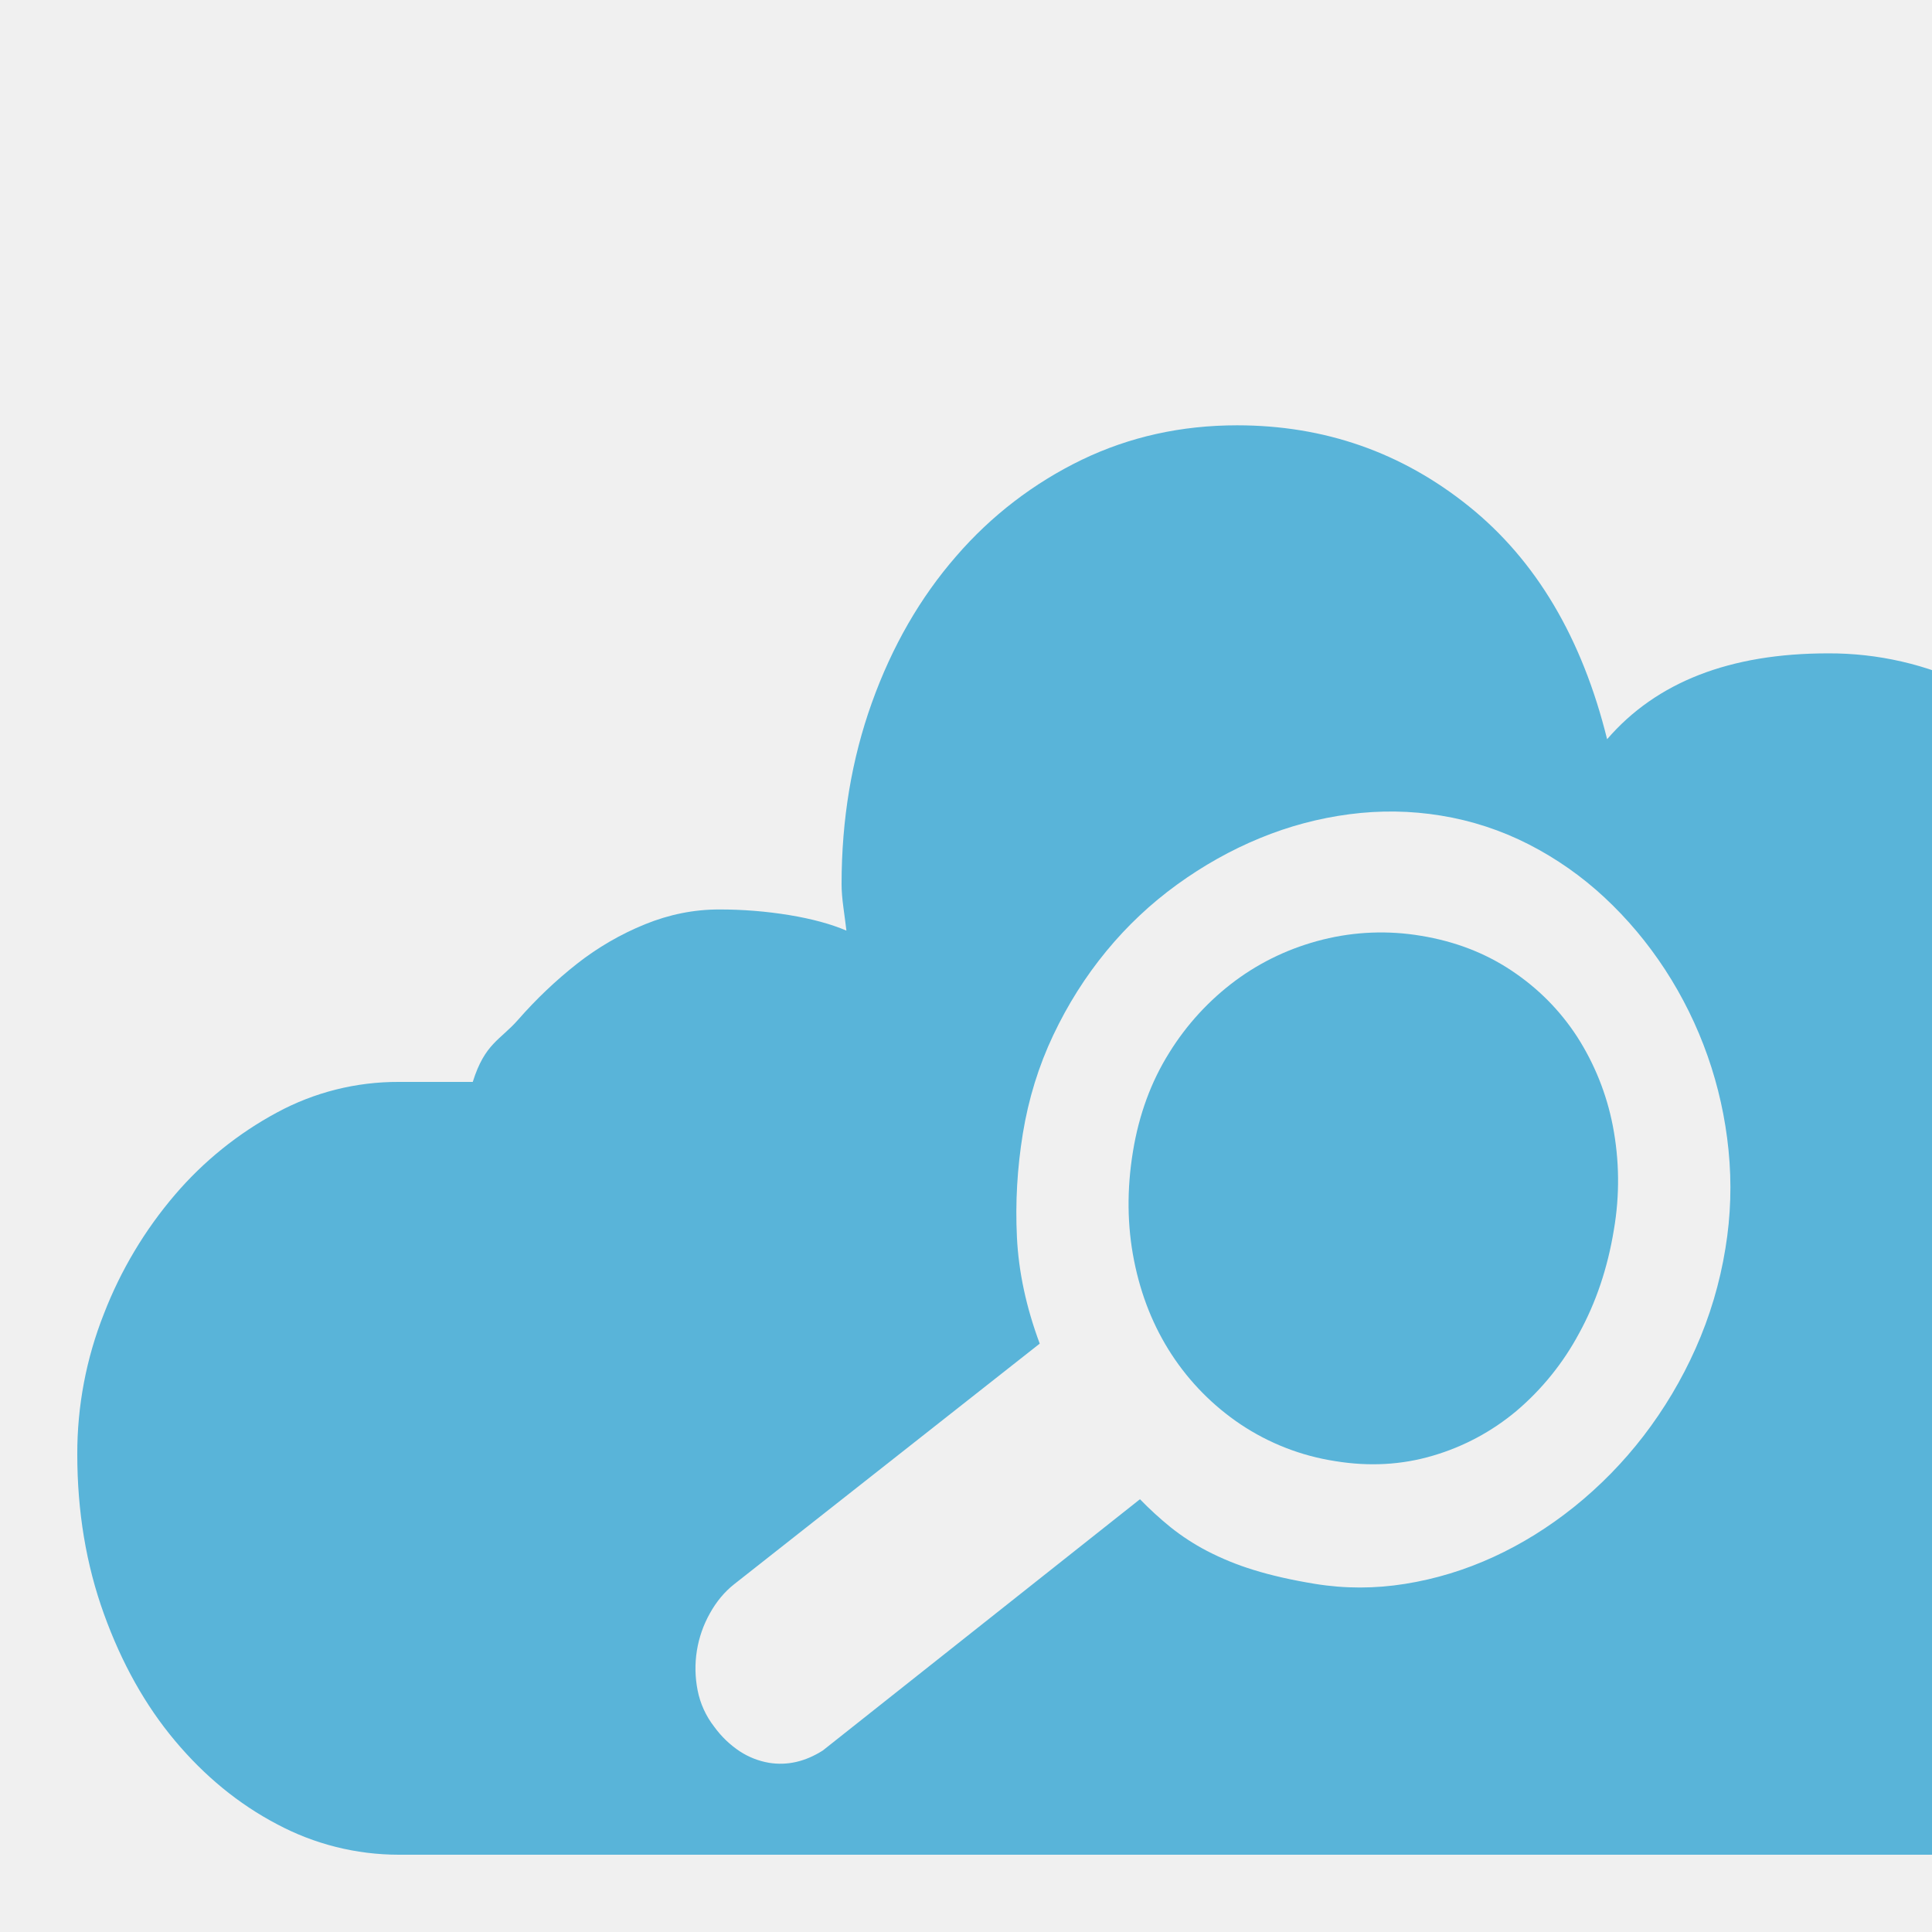
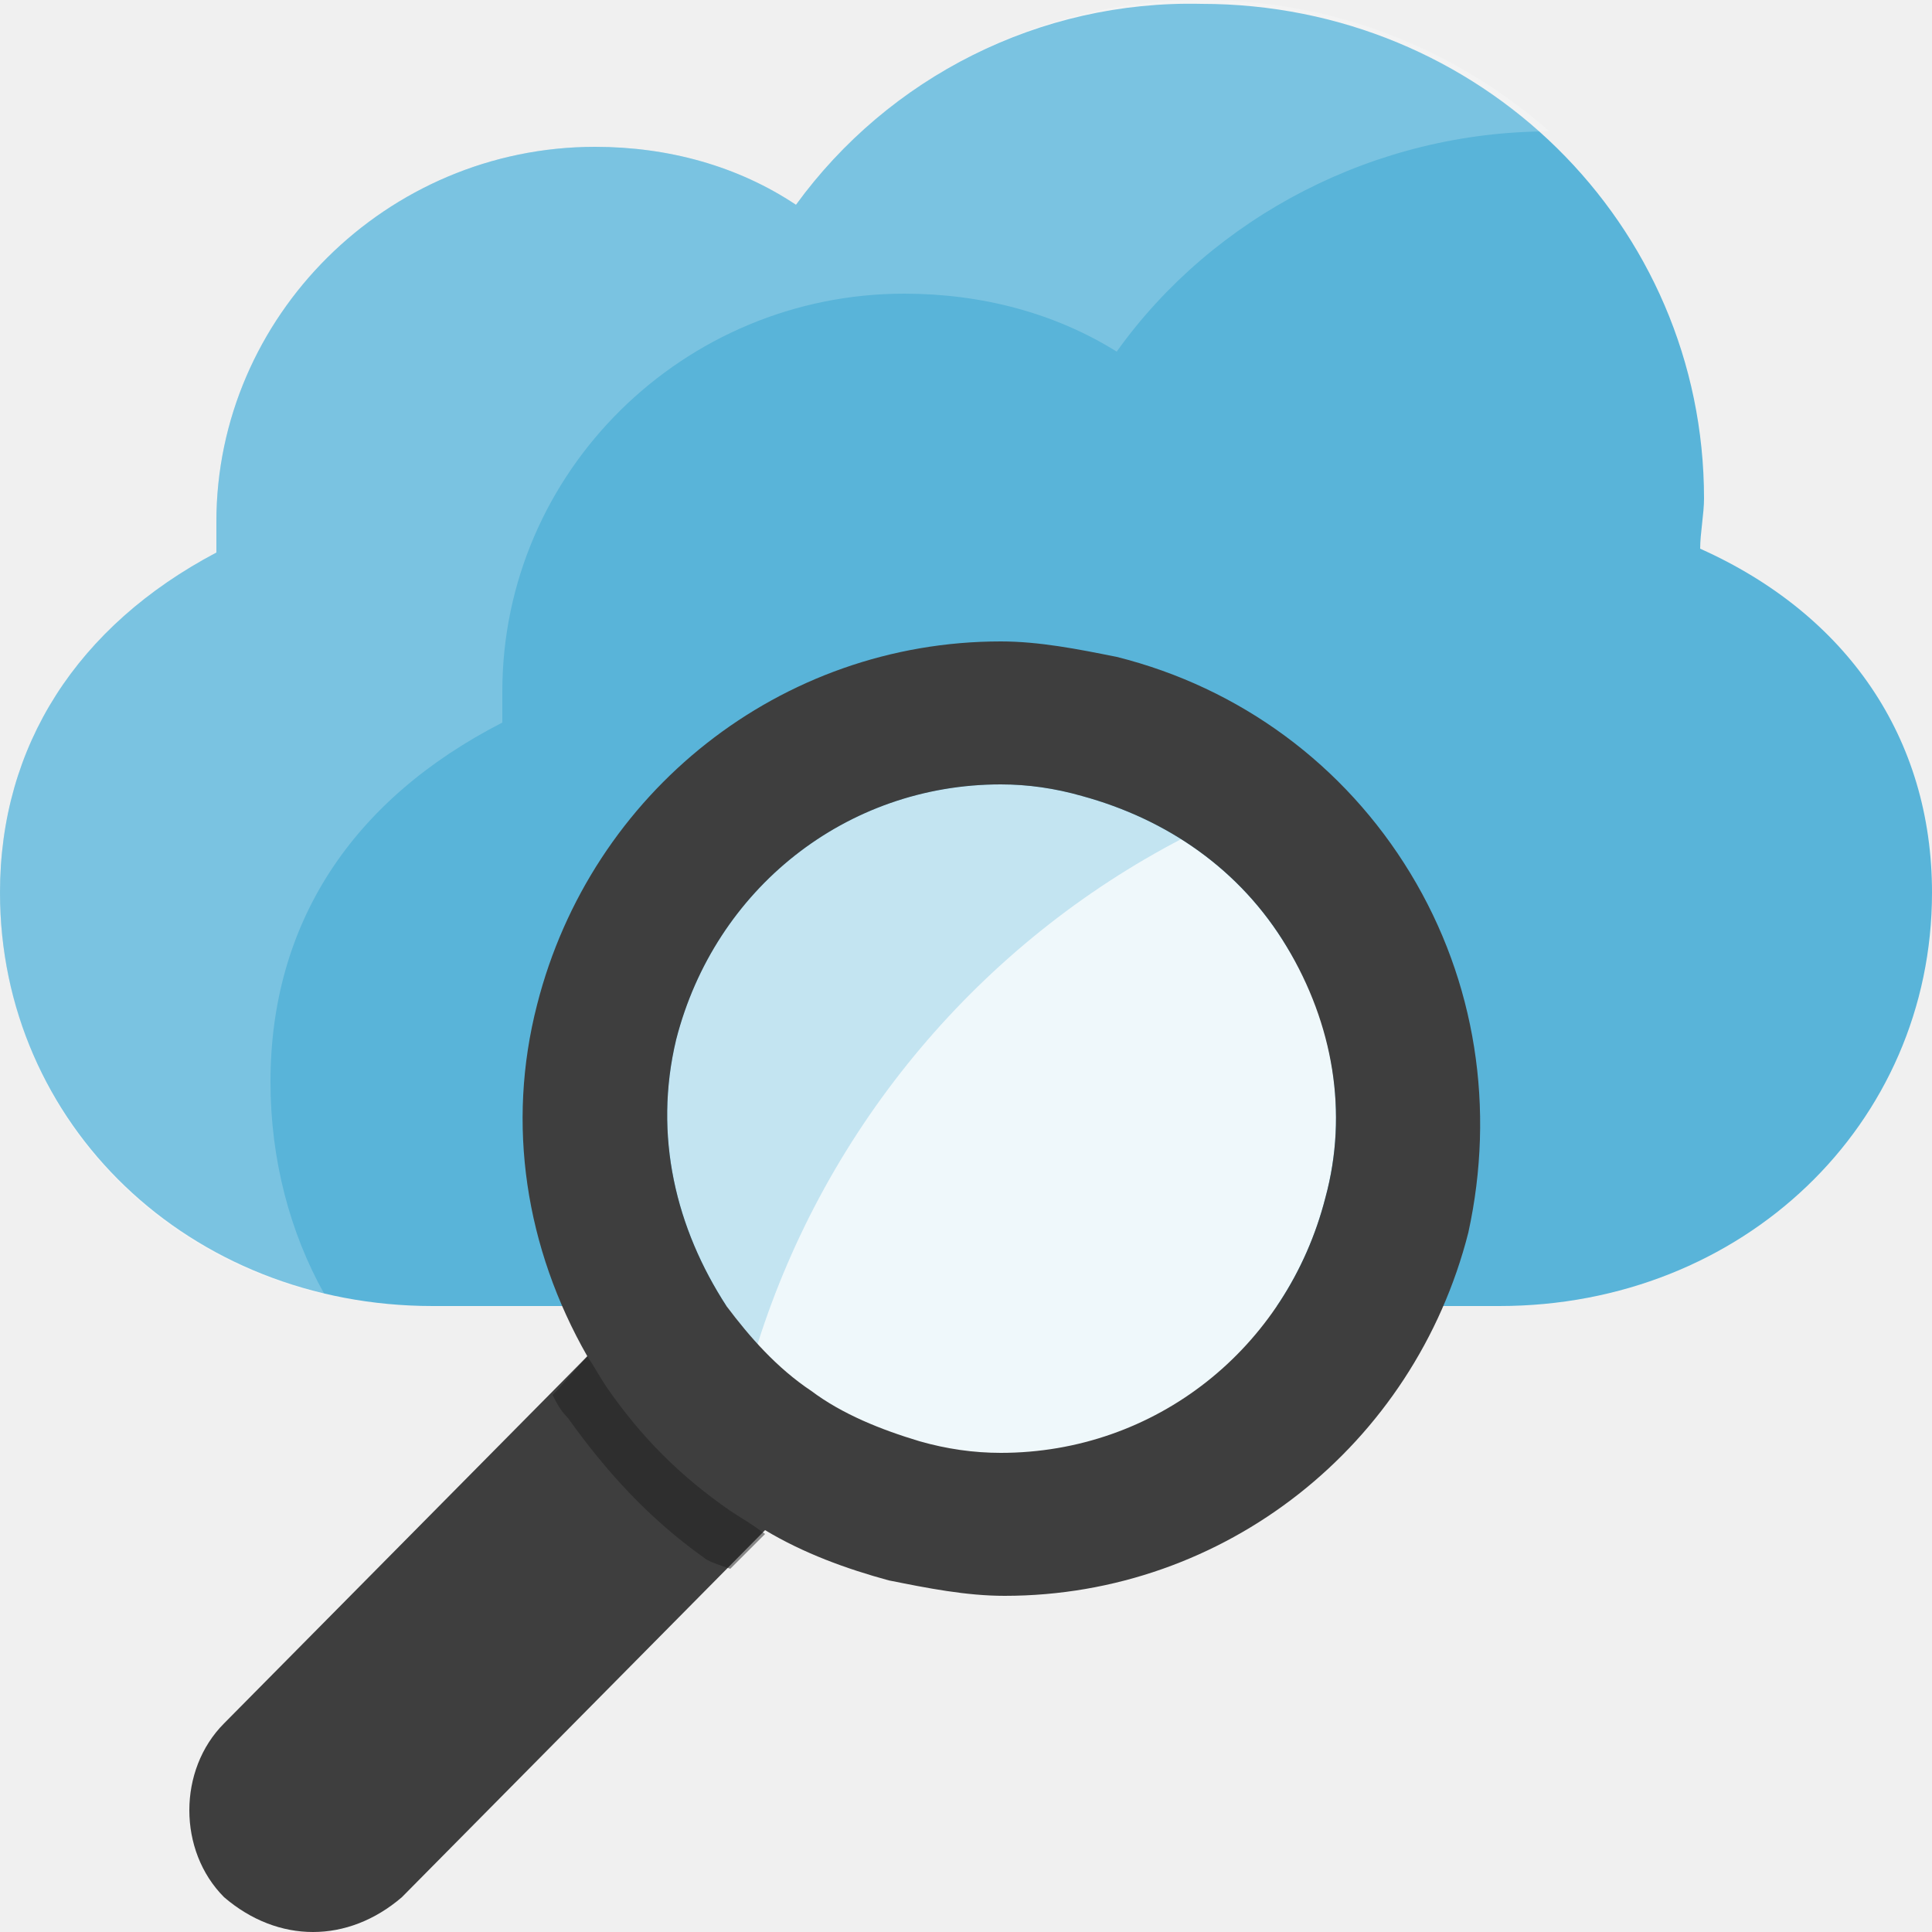
<svg xmlns="http://www.w3.org/2000/svg" version="1.1" id="Layer_1" x="0px" y="0px" width="50px" height="50px" viewBox="0 0 50 50" enable-background="new 0 0 50 50" xml:space="preserve">
-   <path fill="#59b4d9" d="M 40.81 26.821 c -0.445 -0.681 -1.01 -1.249 -1.696 -1.705 s -1.464 -0.754 -2.335 -0.897 a 6.228 6.228 0 0 0 -2.547 0.098 c -0.828 0.208 -1.58 0.56 -2.255 1.058 a 6.749 6.749 0 0 0 -1.718 1.871 c -0.47 0.75 -0.782 1.601 -0.938 2.553 c -0.161 0.982 -0.151 1.925 0.029 2.828 s 0.504 1.712 0.972 2.428 a 6.37 6.37 0 0 0 1.78 1.804 a 6.06 6.06 0 0 0 2.454 0.955 c 0.88 0.144 1.722 0.097 2.526 -0.141 a 5.98 5.98 0 0 0 2.165 -1.159 a 6.917 6.917 0 0 0 1.618 -2.005 c 0.44 -0.801 0.74 -1.693 0.901 -2.676 a 7.488 7.488 0 0 0 -0.028 -2.703 a 6.578 6.578 0 0 0 -0.928 -2.309 Z" />
-   <path fill="#59b4d9" d="M 60.399 33.594 a 10.34 10.34 0 0 0 -4.019 -3.315 c 0.126 -0.413 0.246 -0.838 0.361 -1.275 c 0.115 -0.437 0.173 -0.935 0.173 -1.494 c 0 -1.433 -0.251 -2.781 -0.754 -4.044 a 11.25 11.25 0 0 0 -2.072 -3.37 a 9.958 9.958 0 0 0 -3.061 -2.331 a 8.324 8.324 0 0 0 -3.721 -0.856 c -2.533 0 -4.438 0.741 -5.714 2.222 c -0.649 -2.623 -1.842 -4.633 -3.579 -6.029 s -3.736 -2.095 -5.997 -2.095 c -1.444 0 -2.784 0.297 -4.019 0.892 a 10.102 10.102 0 0 0 -3.25 2.495 c -0.931 1.069 -1.659 2.331 -2.182 3.789 c -0.523 1.457 -0.785 3.024 -0.785 4.699 c 0 0.17 0.016 0.37 0.047 0.601 c 0.031 0.231 0.058 0.431 0.078 0.601 c -0.398 -0.17 -0.89 -0.304 -1.476 -0.401 a 11.136 11.136 0 0 0 -1.821 -0.146 c -0.649 0 -1.287 0.128 -1.915 0.383 a 7.313 7.313 0 0 0 -1.758 1.02 a 11.4 11.4 0 0 0 -1.523 1.447 c -0.47 0.536 -0.863 0.613 -1.177 1.613 H 10.32 a 6.564 6.564 0 0 0 -3.155 0.793 a 9.222 9.222 0 0 0 -2.637 2.127 a 10.649 10.649 0 0 0 -1.837 3.076 A 9.813 9.813 0 0 0 2 37.638 c 0 1.481 0.23 2.859 0.691 4.134 c 0.46 1.275 1.073 2.368 1.837 3.278 c 0.764 0.911 1.643 1.636 2.637 2.158 A 6.69 6.69 0 0 0 10.32 48 h 44.647 c 0.837 0 1.669 -0.264 2.496 -0.774 s 1.58 -1.182 2.261 -2.008 c 0.68 -0.826 1.23 -1.775 1.648 -2.844 A 8.812 8.812 0 0 0 62 39.132 c 0 -2.234 -0.534 -4.081 -1.601 -5.538 Z m -15.745 -1.286 a 10.436 10.436 0 0 1 -0.774 2.595 a 11.176 11.176 0 0 1 -1.346 2.26 a 10.8 10.8 0 0 1 -1.789 1.829 c -0.662 0.531 -1.361 0.966 -2.096 1.303 c -0.735 0.337 -1.495 0.569 -2.281 0.695 s -1.563 0.126 -2.332 0.001 c -0.611 -0.1 -1.143 -0.221 -1.595 -0.362 a 7.187 7.187 0 0 1 -1.21 -0.494 a 5.86 5.86 0 0 1 -0.941 -0.614 a 9.162 9.162 0 0 1 -0.788 -0.721 l -8.208 6.503 c -0.456 0.289 -0.92 0.395 -1.393 0.318 a 1.998 1.998 0 0 1 -0.751 -0.294 a 2.564 2.564 0 0 1 -0.666 -0.639 a 2.234 2.234 0 0 1 -0.43 -0.944 a 2.91 2.91 0 0 1 0.318 -1.991 c 0.169 -0.305 0.379 -0.557 0.63 -0.755 l 7.906 -6.225 c -0.35 -0.941 -0.547 -1.86 -0.59 -2.756 c -0.044 -0.896 0.008 -1.79 0.153 -2.681 c 0.147 -0.901 0.41 -1.75 0.787 -2.546 c 0.377 -0.796 0.836 -1.522 1.376 -2.177 a 9.835 9.835 0 0 1 1.829 -1.721 c 0.68 -0.492 1.394 -0.893 2.143 -1.201 c 0.749 -0.309 1.522 -0.515 2.319 -0.619 s 1.584 -0.092 2.362 0.035 a 7.707 7.707 0 0 1 2.281 0.747 a 8.67 8.67 0 0 1 1.957 1.373 c 0.59 0.549 1.111 1.17 1.564 1.862 a 10.453 10.453 0 0 1 1.645 4.676 a 9.645 9.645 0 0 1 -0.08 2.543 Z" />
+   <path fill="#59B4D9" d="M44,14.2c0-0.4,0.1-0.9,0.1-1.3c0-7.1-5.8-12.8-13-12.8C26.9,0,23,2,20.6,5.3c-1.5-1-3.3-1.5-5.2-1.5  c-5.4,0-9.8,4.4-9.8,9.7l0,0.8C2,16.2,0,19.3,0,23.1c0,6,4.9,10.7,11.2,10.7h27.6c6.3,0,11.2-4.7,11.2-10.7  C50,19.1,47.8,15.9,44,14.2z" />
+   <path opacity="0.2" fill="#FFFFFF" d="M7,28c0-4.1,2.1-7.3,6-9.3l0-0.8c0-5.7,4.7-10.3,10.4-10.3c2,0,3.9,0.5,5.5,1.5  c2.5-3.5,6.7-5.7,11.2-5.7c0,0,0,0,0,0C37.7,1.3,34.6,0,31.1,0C26.9,0,23,2,20.6,5.3c-1.5-1-3.3-1.5-5.2-1.5c-5.4,0-9.8,4.4-9.8,9.7  l0,0.8C2,16.2,0,19.3,0,23.1c0,5.1,3.5,9.3,8.4,10.4C7.5,31.9,7,30,7,28z" />
+   <path fill="#FFFFFF" d="M34.3,31c-1,3.9-4.4,6.6-8.4,6.6c-0.7,0-1.4-0.1-2.1-0.3c-1-0.3-2-0.7-2.8-1.3c-0.9-0.6-1.6-1.4-2.2-2.2  c-1.3-2-1.9-4.4-1.3-6.9c1-3.9,4.4-6.6,8.4-6.6c0.7,0,1.4,0.1,2.1,0.3c2.2,0.6,4.1,1.9,5.3,3.9C34.5,26.4,34.9,28.8,34.3,31" />
+   <path opacity="0.1" fill="#59B4D9" d="M34.3,31c-1,3.9-4.4,6.6-8.4,6.6c-0.7,0-1.4-0.1-2.1-0.3c-1-0.3-2-0.7-2.8-1.3  c-0.9-0.6-1.6-1.4-2.2-2.2c-1.3-2-1.9-4.4-1.3-6.9c1-3.9,4.4-6.6,8.4-6.6c0.7,0,1.4,0.1,2.1,0.3c2.2,0.6,4.1,1.9,5.3,3.9  C34.5,26.4,34.9,28.8,34.3,31" />
+   <path opacity="0.3" fill="#59B4D9" d="M30.6,21.7c-0.8-0.5-1.7-0.9-2.6-1.1c-0.7-0.2-1.4-0.3-2.1-0.3c-4,0-7.4,2.7-8.4,6.6  c-0.6,2.5-0.1,5,1.3,6.9c0.2,0.3,0.5,0.7,0.8,1C21.4,29.1,25.4,24.4,30.6,21.7" />
+   <path fill="#3E3E3E" d="M36.5,22.6c-1.7-2.8-4.4-4.8-7.6-5.6c-1-0.2-2-0.4-3-0.4c-5.7,0-10.6,3.9-12,9.4c-0.8,3.1-0.3,6.3,1.3,9.1  l-9.4,9.5c-1.2,1.2-1.2,3.3,0,4.5C6.5,49.7,7.3,50,8.1,50c0.8,0,1.6-0.3,2.3-0.9l9.4-9.5c1,0.6,2.1,1,3.2,1.3c1,0.2,2,0.4,3,0.4  c5.7,0,10.6-3.9,12-9.4C38.7,28.7,38.2,25.4,36.5,22.6z M34.3,31c-1,3.9-4.4,6.6-8.4,6.6c-0.7,0-1.4-0.1-2.1-0.3  c-1-0.3-2-0.7-2.8-1.3c-0.9-0.6-1.6-1.4-2.2-2.2c-1.3-2-1.9-4.4-1.3-6.9c1-3.9,4.4-6.6,8.4-6.6c0.7,0,1.4,0.1,2.1,0.3  c2.2,0.6,4.1,1.9,5.3,3.9C34.5,26.5,34.9,28.8,34.3,31z" />
+   <path opacity="0.5" fill="#1E1E1E" d="M18.9,39.1c-1.3-0.9-2.3-1.9-3.2-3.2c-0.2-0.3-0.3-0.5-0.5-0.8L14.4,36l-0.1,0.1  c0.1,0.2,0.2,0.4,0.4,0.6c1,1.4,2.1,2.6,3.5,3.6c0.1,0.1,0.4,0.2,0.7,0.3l0.9-0.9C19.4,39.4,19.2,39.3,18.9,39.1z" />
</svg>
